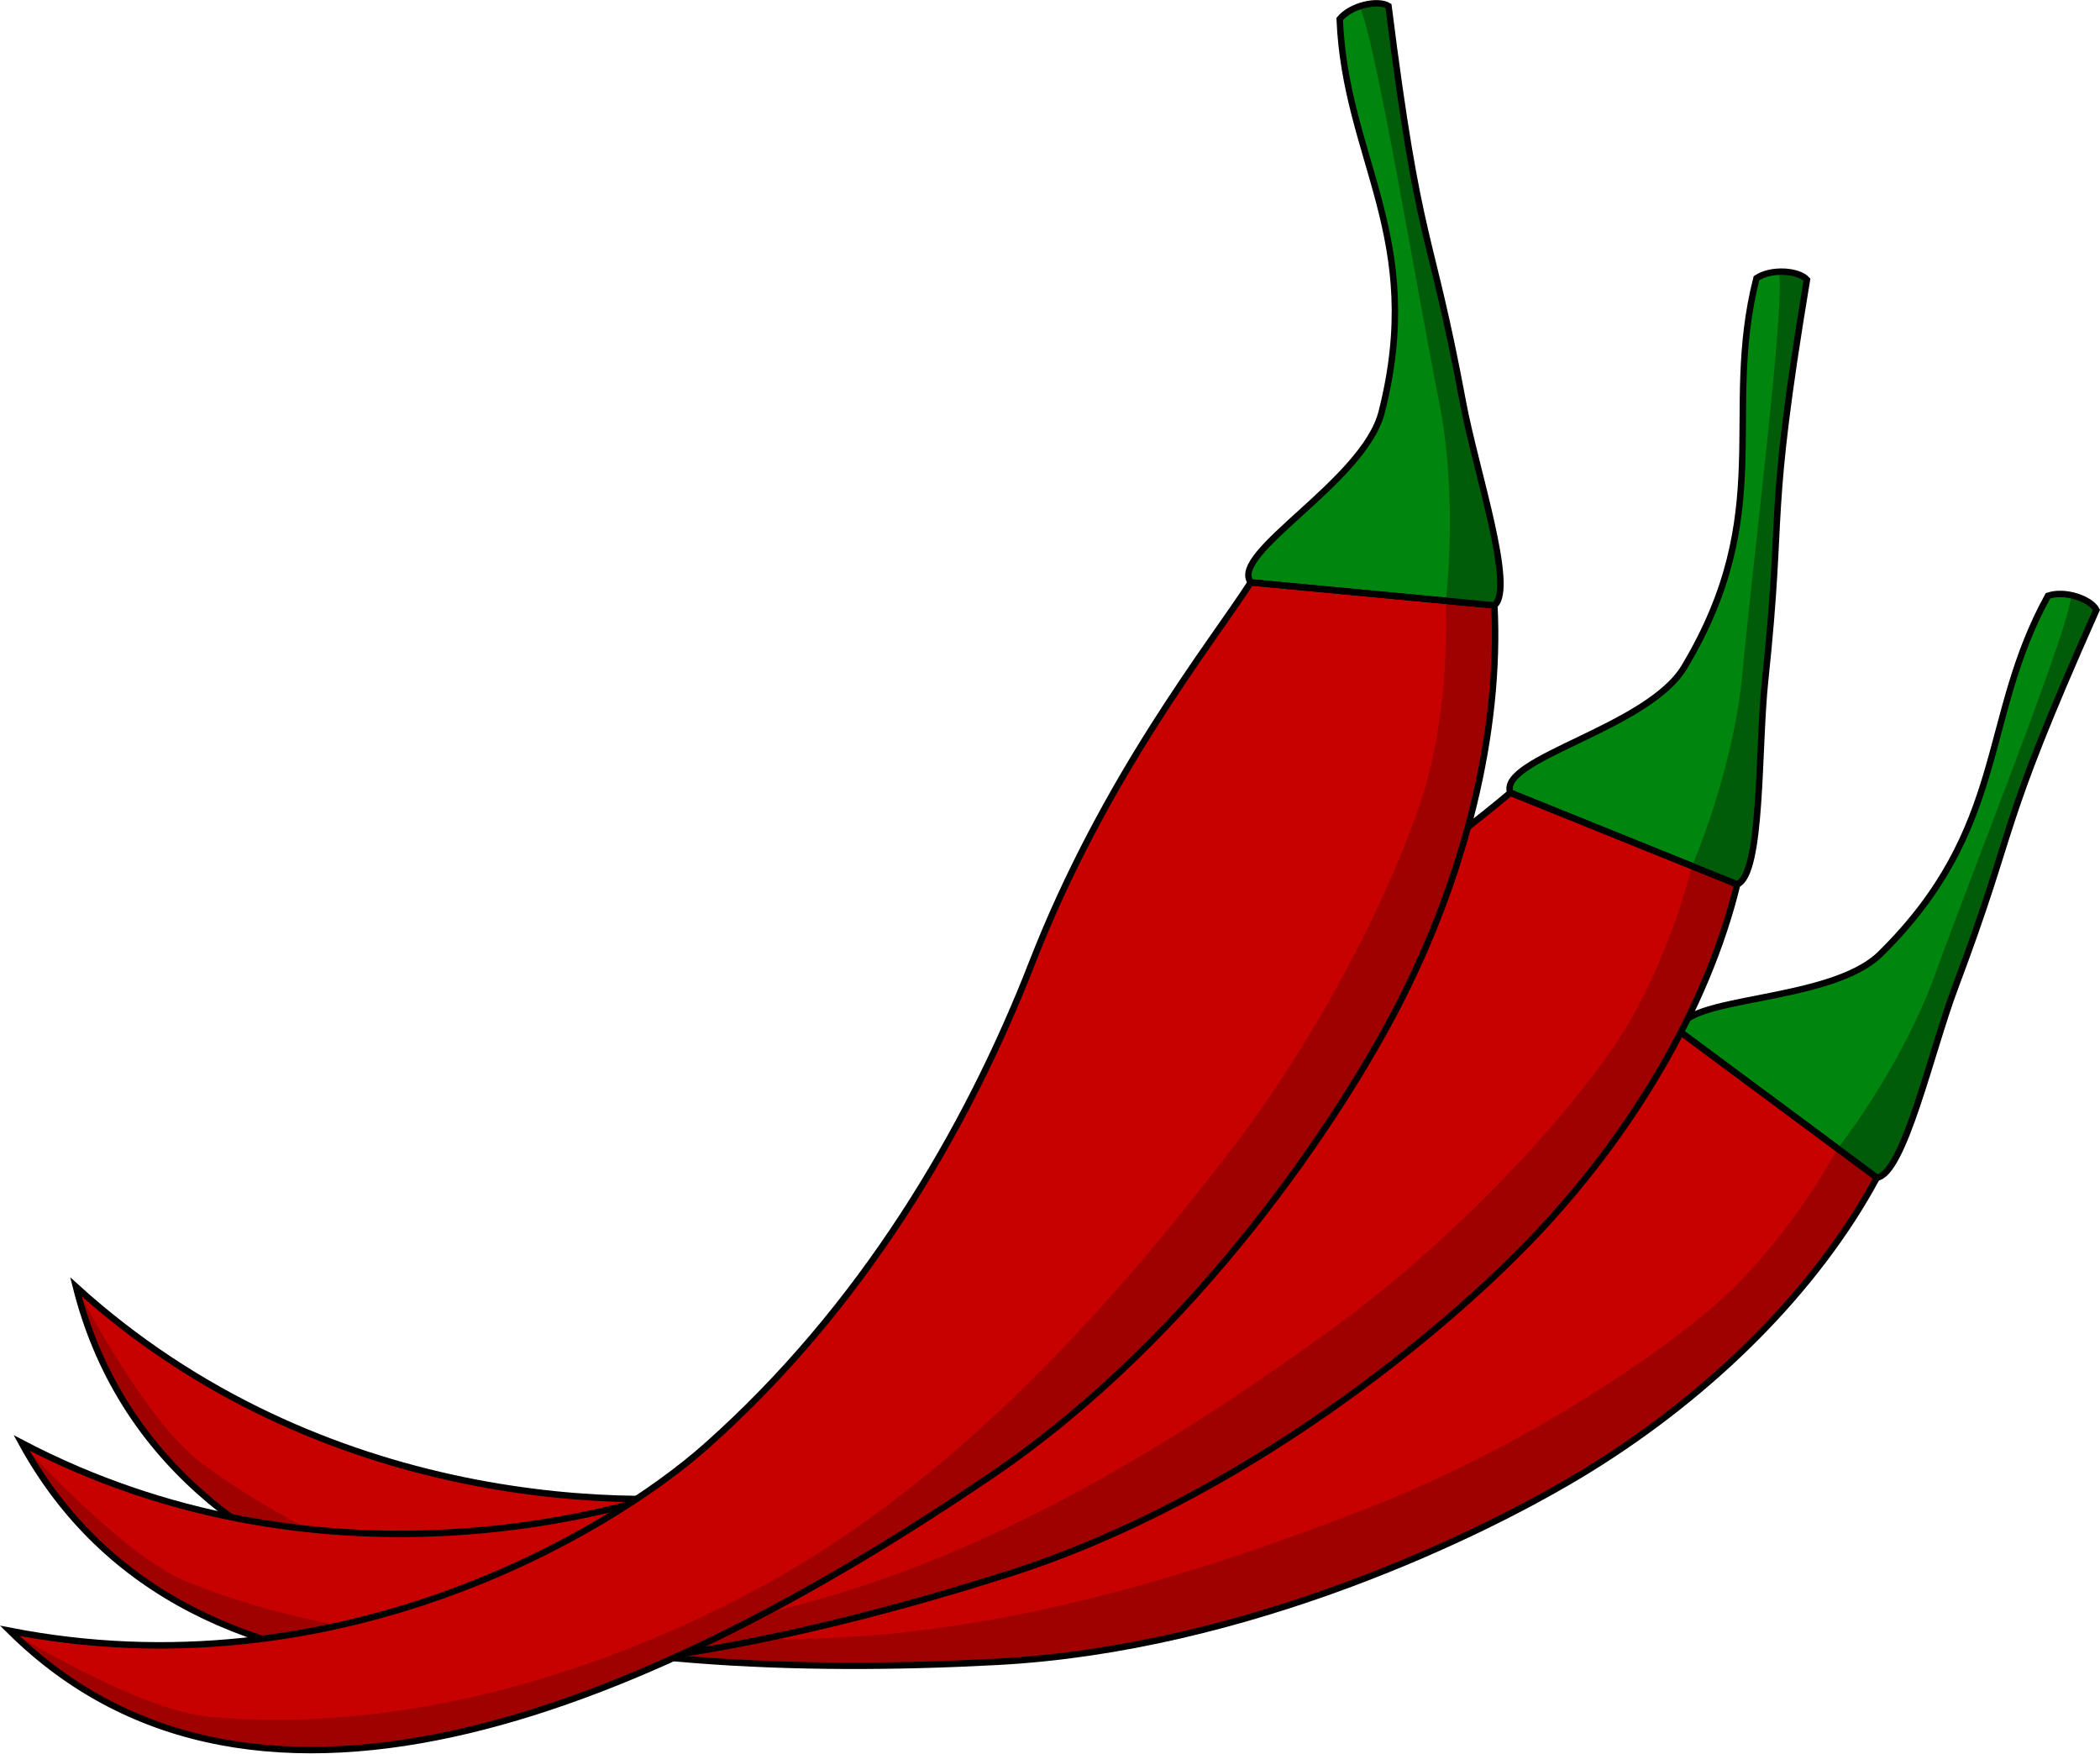
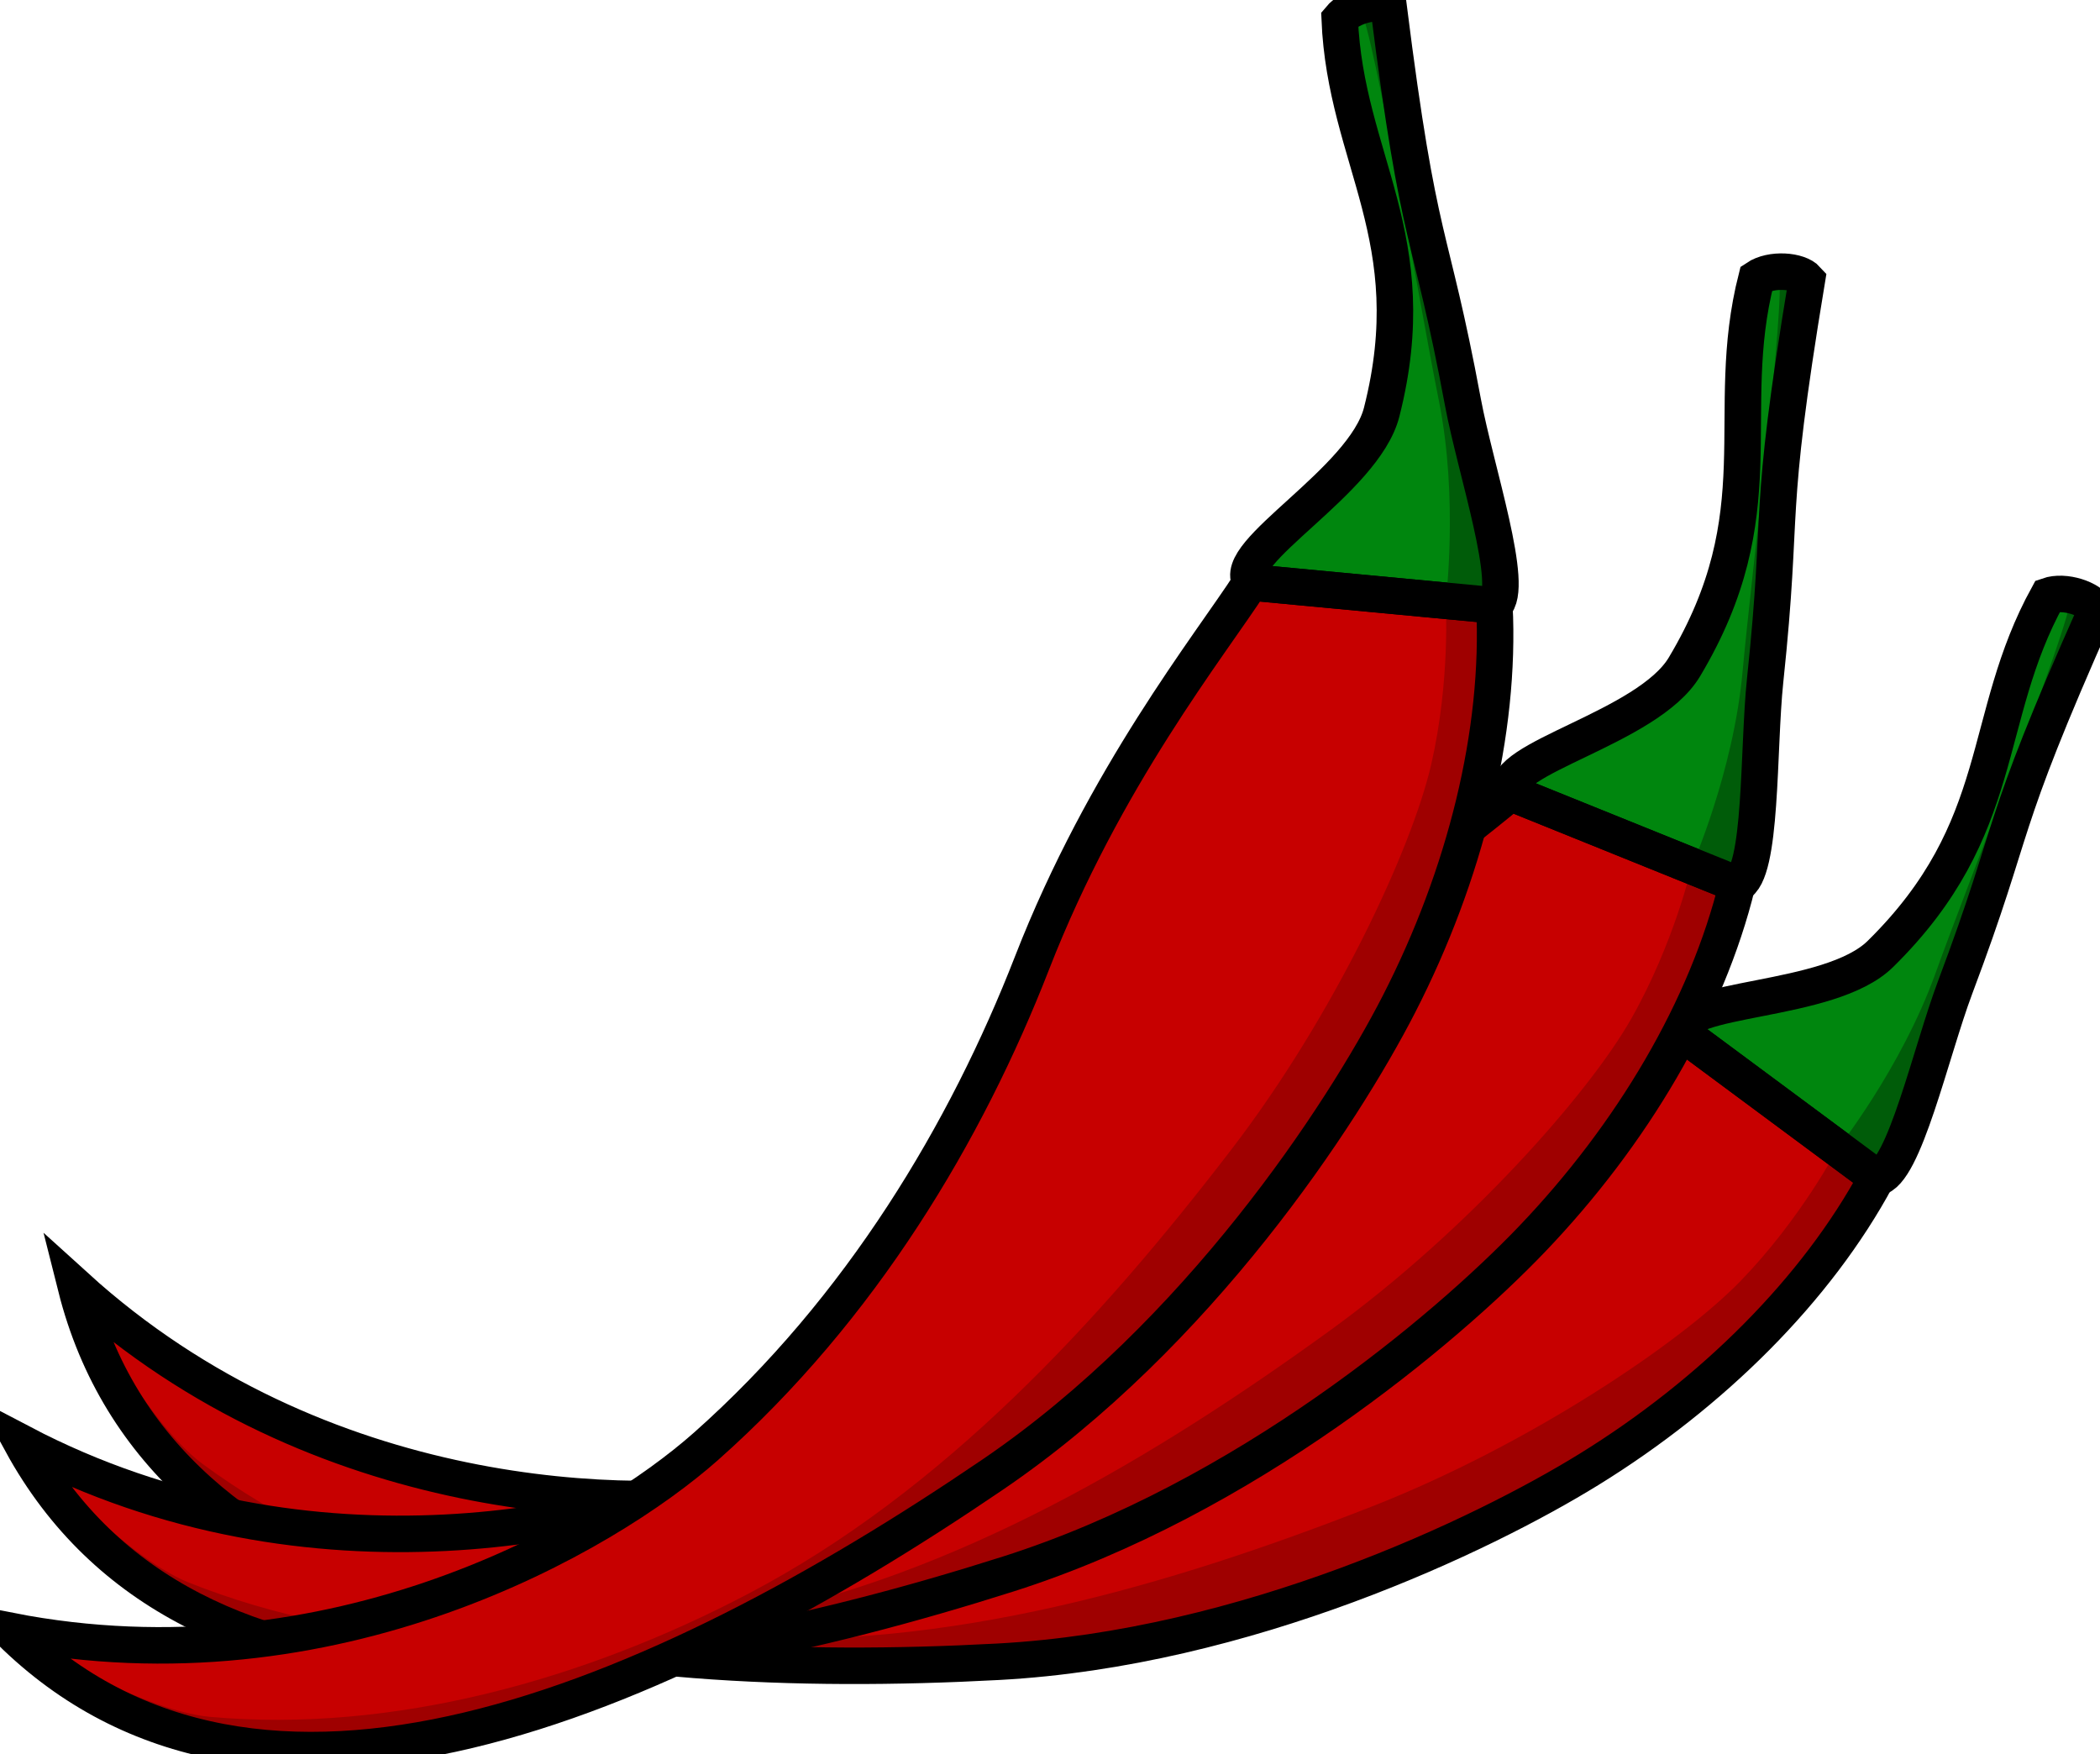
<svg xmlns="http://www.w3.org/2000/svg" width="86.311mm" height="72.057mm" viewBox="0 0 86.311 72.057" version="1.1" id="svg8">
  <defs id="defs2" />
  <g id="layer1" transform="translate(-51.59074,-31.43887)">
-     <g id="g920" transform="rotate(31.16341,78.70189,96.26617)">
-       <path style="fill:#c70000;fill-opacity:1;stroke:none;stroke-width:0.265px;stroke-linecap:butt;stroke-linejoin:miter;stroke-opacity:1" d="M 51.995,98.463 C 65.285,101.062 76.456,94.564 80.612,90.877 86.996,85.214 91.312,77.936 94.006,71.019 96.989,63.36 101.315,57.978 102.999,55.374 l 10.012,0.945 c 0.262,5.209 -1.202,11.088 -3.927,16.397 -2.33,4.54 -8.241,13.574 -16.688,19.323 -13.789,9.385 -30.226,16.499 -40.401,6.424 z" id="path908" />
-       <path style="fill:#00860e;fill-opacity:1;stroke:none;stroke-width:0.265px;stroke-linecap:butt;stroke-linejoin:miter;stroke-opacity:1" d="m 102.999,55.374 c -0.902,-1.203 4.654,-4.146 5.379,-6.998 1.823,-7.168 -1.488,-10.366 -1.725,-16.156 0.468,-0.568 1.57,-0.802 2.005,-0.535 1.291,10.243 1.683,8.895 3.061,16.29 0.516,2.767 2.16,7.642 1.292,8.344 z" id="path910" />
-       <path id="path912" style="fill:#9f0000;fill-opacity:1;stroke:none;stroke-width:0.265px;stroke-linecap:butt;stroke-linejoin:miter;stroke-opacity:1" d="m 60.202,101.997 c 7.555,0.688 15.471,-1.544 22.183,-5.078 7.957,-4.189 14.376,-11.136 19.845,-18.275 4.202,-5.484 7.386,-12.318 8.184,-15.788 0.798,-3.471 0.595,-6.704 0.595,-6.704 l 2,0.167 c 0.262,5.209 -1.202,11.088 -3.927,16.397 -2.33,4.54 -8.241,13.574 -16.688,19.323 -13.789,9.385 -30.226,16.499 -40.401,6.424 0,0 5.241,3.264 8.208,3.534 z" />
-       <path style="fill:none;fill-opacity:1;stroke:#000000;stroke-width:0.265px;stroke-linecap:butt;stroke-linejoin:miter;stroke-opacity:1" d="M 51.995,98.463 C 65.285,101.062 76.456,94.564 80.612,90.877 86.996,85.214 91.312,77.936 94.006,71.019 96.989,63.36 101.315,57.978 102.999,55.374 l 10.012,0.945 c 0.262,5.209 -1.202,11.088 -3.927,16.397 -2.33,4.54 -8.241,13.574 -16.688,19.323 -13.789,9.385 -30.226,16.499 -40.401,6.424 z" id="path914" />
-       <path style="fill:#005c09;fill-opacity:1;stroke:none;stroke-width:0.265px;stroke-linecap:butt;stroke-linejoin:miter;stroke-opacity:1" d="m 111.01,56.152 c 0,0 0.533,-4.2 -0.282,-8.252 -0.815,-4.052 -2.631,-14.994 -3.248,-16.148 0,0 0.743,-0.334 1.177,-0.066 1.291,10.243 1.683,8.895 3.061,16.29 0.516,2.767 2.16,7.642 1.292,8.344 z" id="path916" />
-       <path style="fill:none;fill-opacity:1;stroke:#000000;stroke-width:0.265px;stroke-linecap:butt;stroke-linejoin:miter;stroke-opacity:1" d="m 102.999,55.374 c -0.902,-1.203 4.654,-4.146 5.379,-6.998 1.823,-7.168 -1.488,-10.366 -1.725,-16.156 0.468,-0.568 1.57,-0.802 2.005,-0.535 1.291,10.243 1.683,8.895 3.061,16.29 0.516,2.767 2.16,7.642 1.292,8.344 z" id="path918" />
+     <g id="g920" transform="rotate(31.16341,78.70189,96.26617)" style="stroke-width:1.5;stroke-miterlimit:4;stroke-dasharray:none">
+       <path style="fill:#c70000;fill-opacity:1;stroke:none;stroke-width:1.5;stroke-linecap:butt;stroke-linejoin:miter;stroke-opacity:1;stroke-miterlimit:4;stroke-dasharray:none" d="M 51.995,98.463 C 65.285,101.062 76.456,94.564 80.612,90.877 86.996,85.214 91.312,77.936 94.006,71.019 96.989,63.36 101.315,57.978 102.999,55.374 l 10.012,0.945 c 0.262,5.209 -1.202,11.088 -3.927,16.397 -2.33,4.54 -8.241,13.574 -16.688,19.323 -13.789,9.385 -30.226,16.499 -40.401,6.424 z" id="path908" />
+       <path style="fill:#00860e;fill-opacity:1;stroke:none;stroke-width:1.5;stroke-linecap:butt;stroke-linejoin:miter;stroke-opacity:1;stroke-miterlimit:4;stroke-dasharray:none" d="m 102.999,55.374 c -0.902,-1.203 4.654,-4.146 5.379,-6.998 1.823,-7.168 -1.488,-10.366 -1.725,-16.156 0.468,-0.568 1.57,-0.802 2.005,-0.535 1.291,10.243 1.683,8.895 3.061,16.29 0.516,2.767 2.16,7.642 1.292,8.344 z" id="path910" />
+       <path id="path912" style="fill:#9f0000;fill-opacity:1;stroke:none;stroke-width:1.5;stroke-linecap:butt;stroke-linejoin:miter;stroke-opacity:1;stroke-miterlimit:4;stroke-dasharray:none" d="m 60.202,101.997 c 7.555,0.688 15.471,-1.544 22.183,-5.078 7.957,-4.189 14.376,-11.136 19.845,-18.275 4.202,-5.484 7.386,-12.318 8.184,-15.788 0.798,-3.471 0.595,-6.704 0.595,-6.704 l 2,0.167 c 0.262,5.209 -1.202,11.088 -3.927,16.397 -2.33,4.54 -8.241,13.574 -16.688,19.323 -13.789,9.385 -30.226,16.499 -40.401,6.424 0,0 5.241,3.264 8.208,3.534 z" />
+       <path style="fill:none;fill-opacity:1;stroke:#000000;stroke-width:1.5;stroke-linecap:butt;stroke-linejoin:miter;stroke-opacity:1;stroke-miterlimit:4;stroke-dasharray:none" d="M 51.995,98.463 C 65.285,101.062 76.456,94.564 80.612,90.877 86.996,85.214 91.312,77.936 94.006,71.019 96.989,63.36 101.315,57.978 102.999,55.374 l 10.012,0.945 c 0.262,5.209 -1.202,11.088 -3.927,16.397 -2.33,4.54 -8.241,13.574 -16.688,19.323 -13.789,9.385 -30.226,16.499 -40.401,6.424 z" id="path914" />
+       <path style="fill:#005c09;fill-opacity:1;stroke:none;stroke-width:1.5;stroke-linecap:butt;stroke-linejoin:miter;stroke-opacity:1;stroke-miterlimit:4;stroke-dasharray:none" d="m 111.01,56.152 c 0,0 0.533,-4.2 -0.282,-8.252 -0.815,-4.052 -2.631,-14.994 -3.248,-16.148 0,0 0.743,-0.334 1.177,-0.066 1.291,10.243 1.683,8.895 3.061,16.29 0.516,2.767 2.16,7.642 1.292,8.344 z" id="path916" />
+       <path style="fill:none;fill-opacity:1;stroke:#000000;stroke-width:1.5;stroke-linecap:butt;stroke-linejoin:miter;stroke-opacity:1;stroke-miterlimit:4;stroke-dasharray:none" d="m 102.999,55.374 c -0.902,-1.203 4.654,-4.146 5.379,-6.998 1.823,-7.168 -1.488,-10.366 -1.725,-16.156 0.468,-0.568 1.57,-0.802 2.005,-0.535 1.291,10.243 1.683,8.895 3.061,16.29 0.516,2.767 2.16,7.642 1.292,8.344 z" id="path918" />
    </g>
-     <g id="g934" transform="rotate(16.59731,78.70189,96.26617)">
-       <path style="fill:#c70000;fill-opacity:1;stroke:none;stroke-width:0.265px;stroke-linecap:butt;stroke-linejoin:miter;stroke-opacity:1" d="M 51.995,98.463 C 65.285,101.062 76.456,94.564 80.612,90.877 86.996,85.214 91.312,77.936 94.006,71.019 96.989,63.36 101.315,57.978 102.999,55.374 l 10.012,0.945 c 0.262,5.209 -1.202,11.088 -3.927,16.397 -2.33,4.54 -8.241,13.574 -16.688,19.323 -13.789,9.385 -30.226,16.499 -40.401,6.424 z" id="path922" />
-       <path style="fill:#00860e;fill-opacity:1;stroke:none;stroke-width:0.265px;stroke-linecap:butt;stroke-linejoin:miter;stroke-opacity:1" d="m 102.999,55.374 c -0.902,-1.203 4.654,-4.146 5.379,-6.998 1.823,-7.168 -1.488,-10.366 -1.725,-16.156 0.468,-0.568 1.57,-0.802 2.005,-0.535 1.291,10.243 1.683,8.895 3.061,16.29 0.516,2.767 2.16,7.642 1.292,8.344 z" id="path924" />
-       <path id="path926" style="fill:#9f0000;fill-opacity:1;stroke:none;stroke-width:0.265px;stroke-linecap:butt;stroke-linejoin:miter;stroke-opacity:1" d="m 60.202,101.997 c 7.555,0.688 15.471,-1.544 22.183,-5.078 7.957,-4.189 14.376,-11.136 19.845,-18.275 4.202,-5.484 7.386,-12.318 8.184,-15.788 0.798,-3.471 0.595,-6.704 0.595,-6.704 l 2,0.167 c 0.262,5.209 -1.202,11.088 -3.927,16.397 -2.33,4.54 -8.241,13.574 -16.688,19.323 -13.789,9.385 -30.226,16.499 -40.401,6.424 0,0 5.241,3.264 8.208,3.534 z" />
-       <path style="fill:none;fill-opacity:1;stroke:#000000;stroke-width:0.265px;stroke-linecap:butt;stroke-linejoin:miter;stroke-opacity:1" d="M 51.995,98.463 C 65.285,101.062 76.456,94.564 80.612,90.877 86.996,85.214 91.312,77.936 94.006,71.019 96.989,63.36 101.315,57.978 102.999,55.374 l 10.012,0.945 c 0.262,5.209 -1.202,11.088 -3.927,16.397 -2.33,4.54 -8.241,13.574 -16.688,19.323 -13.789,9.385 -30.226,16.499 -40.401,6.424 z" id="path928" />
-       <path style="fill:#005c09;fill-opacity:1;stroke:none;stroke-width:0.265px;stroke-linecap:butt;stroke-linejoin:miter;stroke-opacity:1" d="m 111.01,56.152 c 0,0 0.533,-4.2 -0.282,-8.252 -0.815,-4.052 -2.631,-14.994 -3.248,-16.148 0,0 0.743,-0.334 1.177,-0.066 1.291,10.243 1.683,8.895 3.061,16.29 0.516,2.767 2.16,7.642 1.292,8.344 z" id="path930" />
-       <path style="fill:none;fill-opacity:1;stroke:#000000;stroke-width:0.265px;stroke-linecap:butt;stroke-linejoin:miter;stroke-opacity:1" d="m 102.999,55.374 c -0.902,-1.203 4.654,-4.146 5.379,-6.998 1.823,-7.168 -1.488,-10.366 -1.725,-16.156 0.468,-0.568 1.57,-0.802 2.005,-0.535 1.291,10.243 1.683,8.895 3.061,16.29 0.516,2.767 2.16,7.642 1.292,8.344 z" id="path932" />
+     <g id="g934" transform="rotate(16.59731,78.70189,96.26617)" style="stroke-width:1.5;stroke-miterlimit:4;stroke-dasharray:none">
+       <path style="fill:#c70000;fill-opacity:1;stroke:none;stroke-width:1.5;stroke-linecap:butt;stroke-linejoin:miter;stroke-opacity:1;stroke-miterlimit:4;stroke-dasharray:none" d="M 51.995,98.463 C 65.285,101.062 76.456,94.564 80.612,90.877 86.996,85.214 91.312,77.936 94.006,71.019 96.989,63.36 101.315,57.978 102.999,55.374 l 10.012,0.945 c 0.262,5.209 -1.202,11.088 -3.927,16.397 -2.33,4.54 -8.241,13.574 -16.688,19.323 -13.789,9.385 -30.226,16.499 -40.401,6.424 z" id="path922" />
+       <path style="fill:#00860e;fill-opacity:1;stroke:none;stroke-width:1.5;stroke-linecap:butt;stroke-linejoin:miter;stroke-opacity:1;stroke-miterlimit:4;stroke-dasharray:none" d="m 102.999,55.374 c -0.902,-1.203 4.654,-4.146 5.379,-6.998 1.823,-7.168 -1.488,-10.366 -1.725,-16.156 0.468,-0.568 1.57,-0.802 2.005,-0.535 1.291,10.243 1.683,8.895 3.061,16.29 0.516,2.767 2.16,7.642 1.292,8.344 z" id="path924" />
+       <path id="path926" style="fill:#9f0000;fill-opacity:1;stroke:none;stroke-width:1.5;stroke-linecap:butt;stroke-linejoin:miter;stroke-opacity:1;stroke-miterlimit:4;stroke-dasharray:none" d="m 60.202,101.997 c 7.555,0.688 15.471,-1.544 22.183,-5.078 7.957,-4.189 14.376,-11.136 19.845,-18.275 4.202,-5.484 7.386,-12.318 8.184,-15.788 0.798,-3.471 0.595,-6.704 0.595,-6.704 l 2,0.167 c 0.262,5.209 -1.202,11.088 -3.927,16.397 -2.33,4.54 -8.241,13.574 -16.688,19.323 -13.789,9.385 -30.226,16.499 -40.401,6.424 0,0 5.241,3.264 8.208,3.534 z" />
+       <path style="fill:none;fill-opacity:1;stroke:#000000;stroke-width:1.5;stroke-linecap:butt;stroke-linejoin:miter;stroke-opacity:1;stroke-miterlimit:4;stroke-dasharray:none" d="M 51.995,98.463 C 65.285,101.062 76.456,94.564 80.612,90.877 86.996,85.214 91.312,77.936 94.006,71.019 96.989,63.36 101.315,57.978 102.999,55.374 l 10.012,0.945 c 0.262,5.209 -1.202,11.088 -3.927,16.397 -2.33,4.54 -8.241,13.574 -16.688,19.323 -13.789,9.385 -30.226,16.499 -40.401,6.424 z" id="path928" />
+       <path style="fill:#005c09;fill-opacity:1;stroke:none;stroke-width:1.5;stroke-linecap:butt;stroke-linejoin:miter;stroke-opacity:1;stroke-miterlimit:4;stroke-dasharray:none" d="m 111.01,56.152 c 0,0 0.533,-4.2 -0.282,-8.252 -0.815,-4.052 -2.631,-14.994 -3.248,-16.148 0,0 0.743,-0.334 1.177,-0.066 1.291,10.243 1.683,8.895 3.061,16.29 0.516,2.767 2.16,7.642 1.292,8.344 z" id="path930" />
+       <path style="fill:none;fill-opacity:1;stroke:#000000;stroke-width:1.5;stroke-linecap:butt;stroke-linejoin:miter;stroke-opacity:1;stroke-miterlimit:4;stroke-dasharray:none" d="m 102.999,55.374 c -0.902,-1.203 4.654,-4.146 5.379,-6.998 1.823,-7.168 -1.488,-10.366 -1.725,-16.156 0.468,-0.568 1.57,-0.802 2.005,-0.535 1.291,10.243 1.683,8.895 3.061,16.29 0.516,2.767 2.16,7.642 1.292,8.344 z" id="path932" />
    </g>
-     <g id="g850">
-       <path style="fill:#c70000;fill-opacity:1;stroke:none;stroke-width:0.265px;stroke-linecap:butt;stroke-linejoin:miter;stroke-opacity:1" d="M 51.995,98.463 C 65.285,101.062 76.456,94.564 80.612,90.877 86.996,85.214 91.312,77.936 94.006,71.019 96.989,63.36 101.315,57.978 102.999,55.374 l 10.012,0.945 c 0.262,5.209 -1.202,11.088 -3.927,16.397 -2.33,4.54 -8.241,13.574 -16.688,19.323 -13.789,9.385 -30.226,16.499 -40.401,6.424 z" id="path833" />
-       <path style="fill:#00860e;fill-opacity:1;stroke:none;stroke-width:0.265px;stroke-linecap:butt;stroke-linejoin:miter;stroke-opacity:1" d="m 102.999,55.374 c -0.902,-1.203 4.654,-4.146 5.379,-6.998 1.823,-7.168 -1.488,-10.366 -1.725,-16.156 0.468,-0.568 1.57,-0.802 2.005,-0.535 1.291,10.243 1.683,8.895 3.061,16.29 0.516,2.767 2.16,7.642 1.292,8.344 z" id="path835" />
-       <path id="path837" style="fill:#9f0000;fill-opacity:1;stroke:none;stroke-width:0.265px;stroke-linecap:butt;stroke-linejoin:miter;stroke-opacity:1" d="m 60.202,101.997 c 7.555,0.688 15.471,-1.544 22.183,-5.078 7.957,-4.189 14.376,-11.136 19.845,-18.275 4.202,-5.484 7.386,-12.318 8.184,-15.788 0.798,-3.471 0.595,-6.704 0.595,-6.704 l 2,0.167 c 0.262,5.209 -1.202,11.088 -3.927,16.397 -2.33,4.54 -8.241,13.574 -16.688,19.323 -13.789,9.385 -30.226,16.499 -40.401,6.424 0,0 5.241,3.264 8.208,3.534 z" />
-       <path style="fill:none;fill-opacity:1;stroke:#000000;stroke-width:0.265px;stroke-linecap:butt;stroke-linejoin:miter;stroke-opacity:1" d="M 51.995,98.463 C 65.285,101.062 76.456,94.564 80.612,90.877 86.996,85.214 91.312,77.936 94.006,71.019 96.989,63.36 101.315,57.978 102.999,55.374 l 10.012,0.945 c 0.262,5.209 -1.202,11.088 -3.927,16.397 -2.33,4.54 -8.241,13.574 -16.688,19.323 -13.789,9.385 -30.226,16.499 -40.401,6.424 z" id="path857" />
-       <path style="fill:#005c09;fill-opacity:1;stroke:none;stroke-width:0.265px;stroke-linecap:butt;stroke-linejoin:miter;stroke-opacity:1" d="m 111.01,56.152 c 0,0 0.533,-4.2 -0.282,-8.252 -0.815,-4.052 -2.631,-14.994 -3.248,-16.148 0,0 0.743,-0.334 1.177,-0.066 1.291,10.243 1.683,8.895 3.061,16.29 0.516,2.767 2.16,7.642 1.292,8.344 z" id="path859" />
-       <path style="fill:none;fill-opacity:1;stroke:#000000;stroke-width:0.265px;stroke-linecap:butt;stroke-linejoin:miter;stroke-opacity:1" d="m 102.999,55.374 c -0.902,-1.203 4.654,-4.146 5.379,-6.998 1.823,-7.168 -1.488,-10.366 -1.725,-16.156 0.468,-0.568 1.57,-0.802 2.005,-0.535 1.291,10.243 1.683,8.895 3.061,16.29 0.516,2.767 2.16,7.642 1.292,8.344 z" id="path861" />
+     <g id="g850" style="stroke-width:1.5;stroke-miterlimit:4;stroke-dasharray:none">
+       <path style="fill:#c70000;fill-opacity:1;stroke:none;stroke-width:1.5;stroke-linecap:butt;stroke-linejoin:miter;stroke-opacity:1;stroke-miterlimit:4;stroke-dasharray:none" d="M 51.995,98.463 C 65.285,101.062 76.456,94.564 80.612,90.877 86.996,85.214 91.312,77.936 94.006,71.019 96.989,63.36 101.315,57.978 102.999,55.374 l 10.012,0.945 c 0.262,5.209 -1.202,11.088 -3.927,16.397 -2.33,4.54 -8.241,13.574 -16.688,19.323 -13.789,9.385 -30.226,16.499 -40.401,6.424 z" id="path833" />
+       <path style="fill:#00860e;fill-opacity:1;stroke:none;stroke-width:1.5;stroke-linecap:butt;stroke-linejoin:miter;stroke-opacity:1;stroke-miterlimit:4;stroke-dasharray:none" d="m 102.999,55.374 c -0.902,-1.203 4.654,-4.146 5.379,-6.998 1.823,-7.168 -1.488,-10.366 -1.725,-16.156 0.468,-0.568 1.57,-0.802 2.005,-0.535 1.291,10.243 1.683,8.895 3.061,16.29 0.516,2.767 2.16,7.642 1.292,8.344 z" id="path835" />
+       <path id="path837" style="fill:#9f0000;fill-opacity:1;stroke:none;stroke-width:1.5;stroke-linecap:butt;stroke-linejoin:miter;stroke-opacity:1;stroke-miterlimit:4;stroke-dasharray:none" d="m 60.202,101.997 c 7.555,0.688 15.471,-1.544 22.183,-5.078 7.957,-4.189 14.376,-11.136 19.845,-18.275 4.202,-5.484 7.386,-12.318 8.184,-15.788 0.798,-3.471 0.595,-6.704 0.595,-6.704 l 2,0.167 c 0.262,5.209 -1.202,11.088 -3.927,16.397 -2.33,4.54 -8.241,13.574 -16.688,19.323 -13.789,9.385 -30.226,16.499 -40.401,6.424 0,0 5.241,3.264 8.208,3.534 z" />
+       <path style="fill:none;fill-opacity:1;stroke:#000000;stroke-width:1.5;stroke-linecap:butt;stroke-linejoin:miter;stroke-opacity:1;stroke-miterlimit:4;stroke-dasharray:none" d="M 51.995,98.463 C 65.285,101.062 76.456,94.564 80.612,90.877 86.996,85.214 91.312,77.936 94.006,71.019 96.989,63.36 101.315,57.978 102.999,55.374 l 10.012,0.945 c 0.262,5.209 -1.202,11.088 -3.927,16.397 -2.33,4.54 -8.241,13.574 -16.688,19.323 -13.789,9.385 -30.226,16.499 -40.401,6.424 z" id="path857" />
+       <path style="fill:#005c09;fill-opacity:1;stroke:none;stroke-width:1.5;stroke-linecap:butt;stroke-linejoin:miter;stroke-opacity:1;stroke-miterlimit:4;stroke-dasharray:none" d="m 111.01,56.152 c 0,0 0.533,-4.2 -0.282,-8.252 -0.815,-4.052 -2.631,-14.994 -3.248,-16.148 0,0 0.743,-0.334 1.177,-0.066 1.291,10.243 1.683,8.895 3.061,16.29 0.516,2.767 2.16,7.642 1.292,8.344 z" id="path859" />
+       <path style="fill:none;fill-opacity:1;stroke:#000000;stroke-width:1.5;stroke-linecap:butt;stroke-linejoin:miter;stroke-opacity:1;stroke-miterlimit:4;stroke-dasharray:none" d="m 102.999,55.374 c -0.902,-1.203 4.654,-4.146 5.379,-6.998 1.823,-7.168 -1.488,-10.366 -1.725,-16.156 0.468,-0.568 1.57,-0.802 2.005,-0.535 1.291,10.243 1.683,8.895 3.061,16.29 0.516,2.767 2.16,7.642 1.292,8.344 z" id="path861" />
    </g>
  </g>
</svg>
